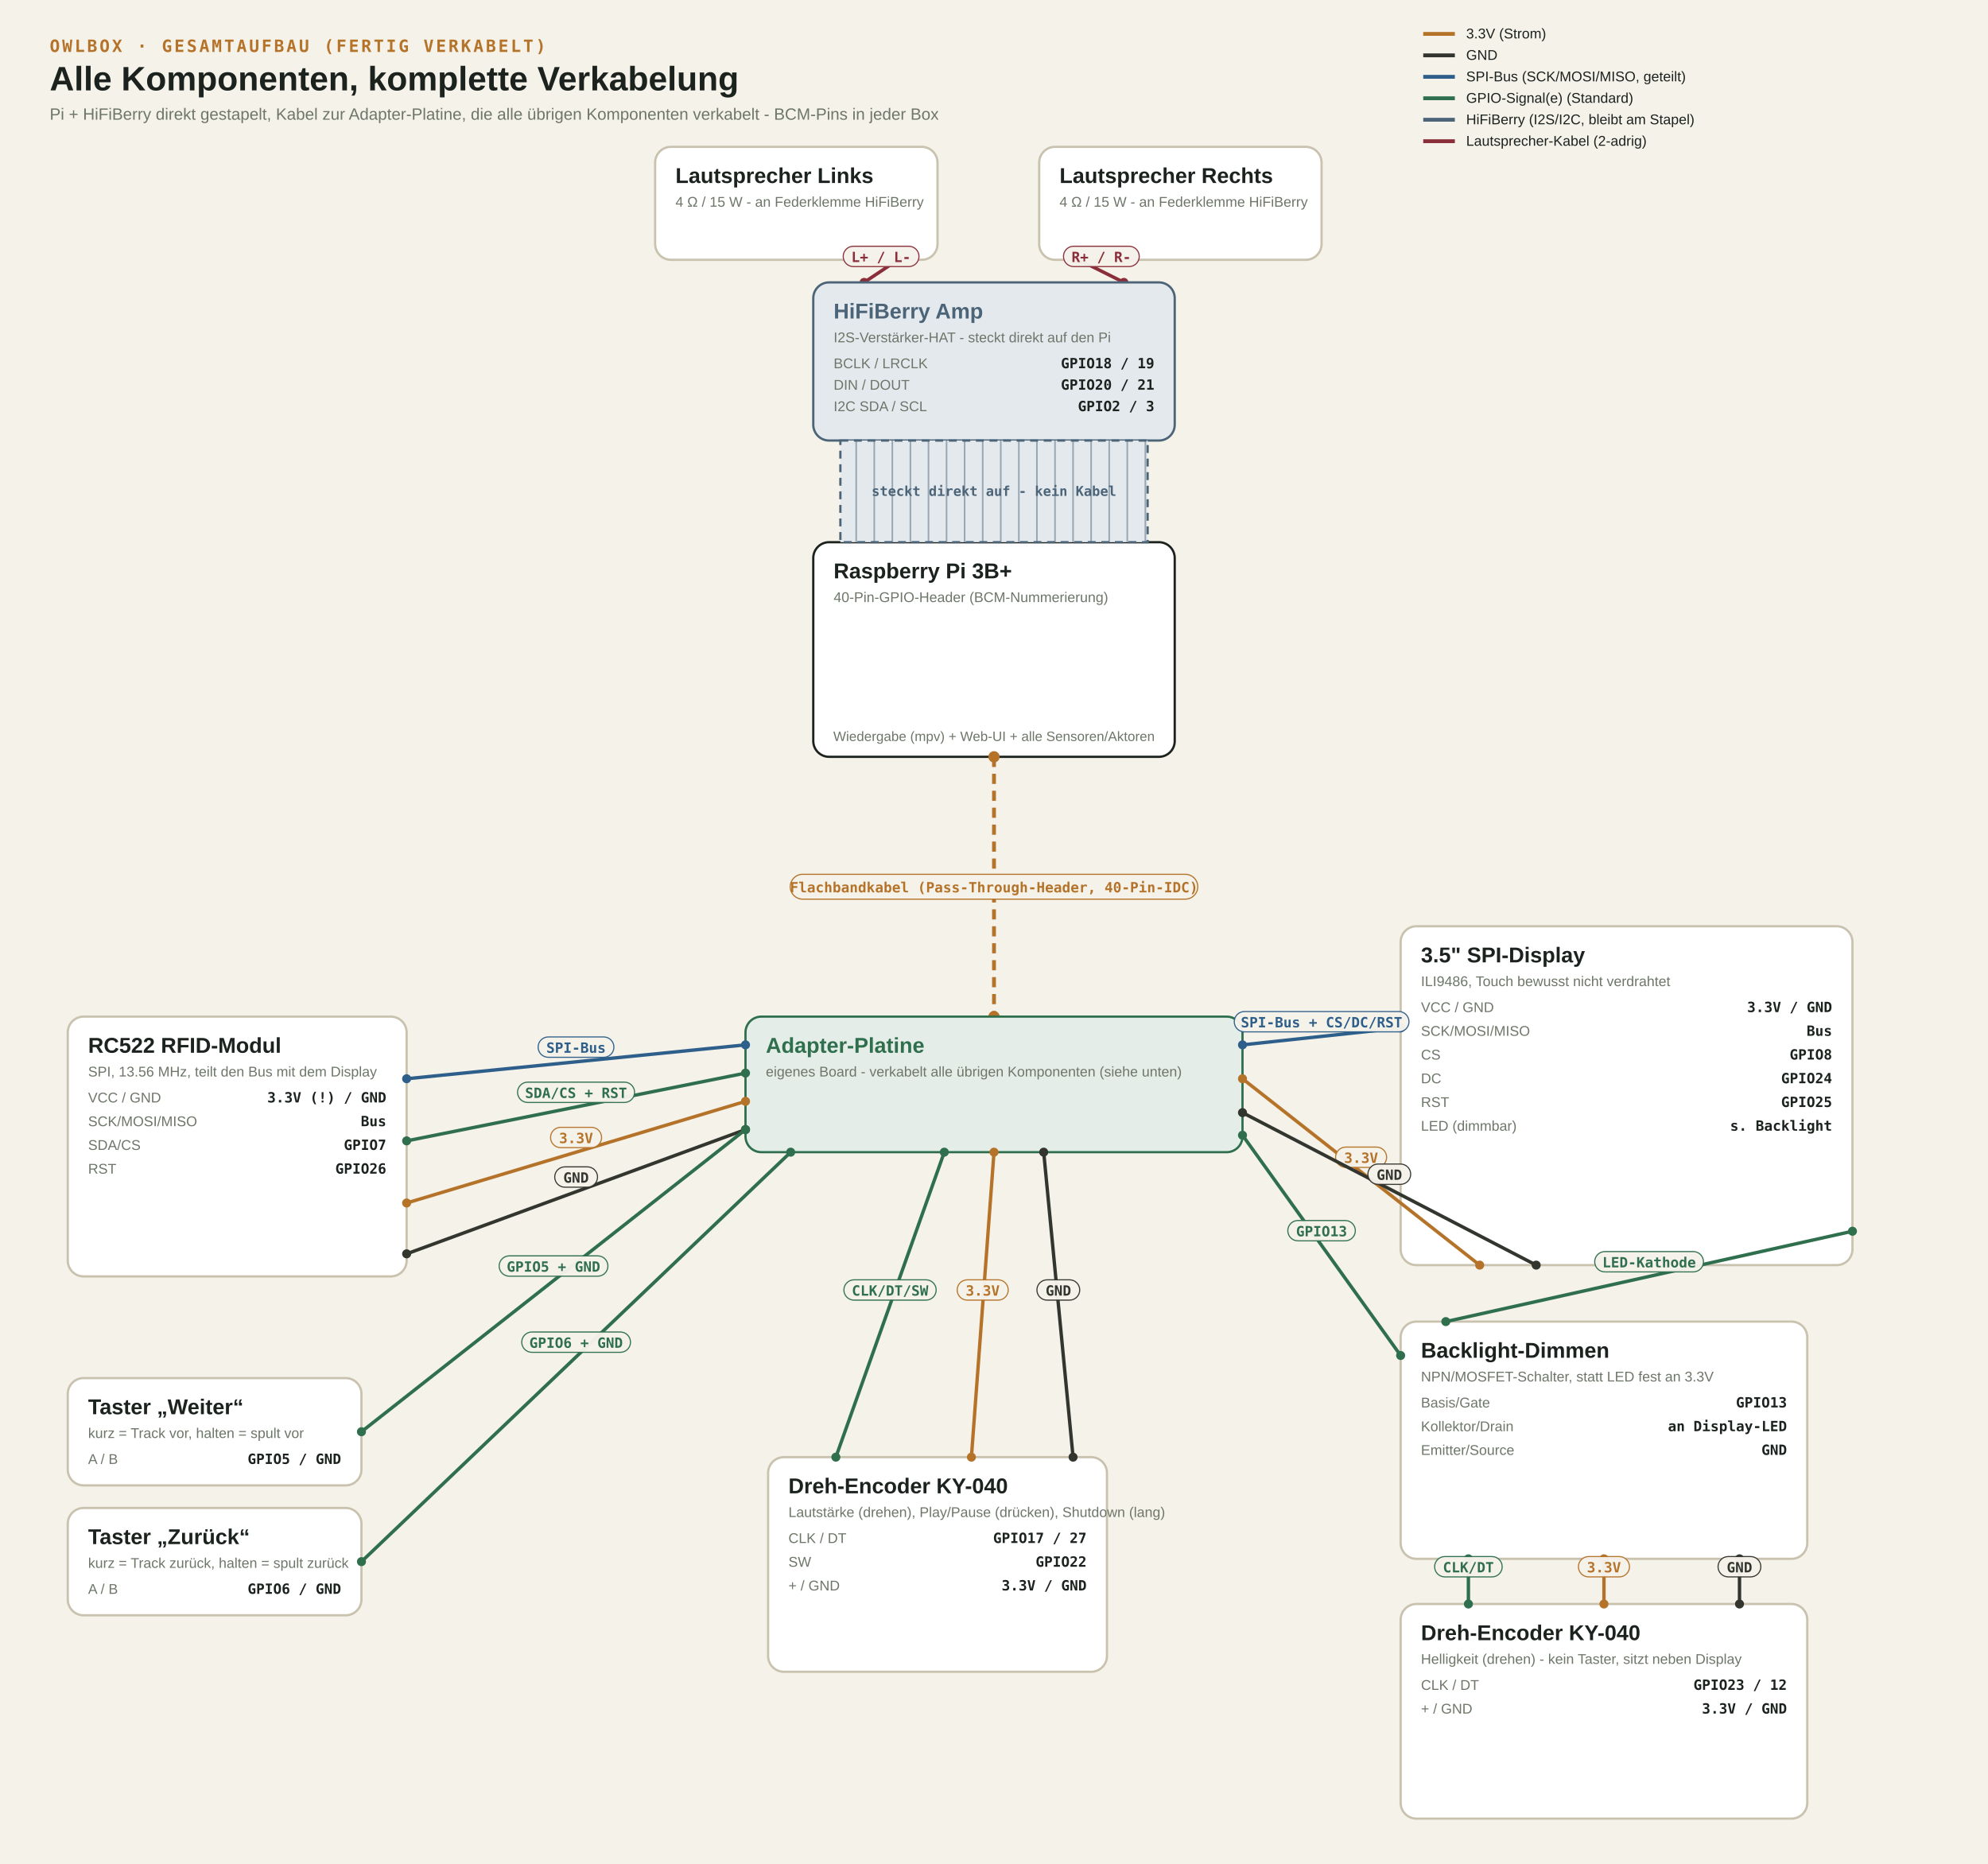
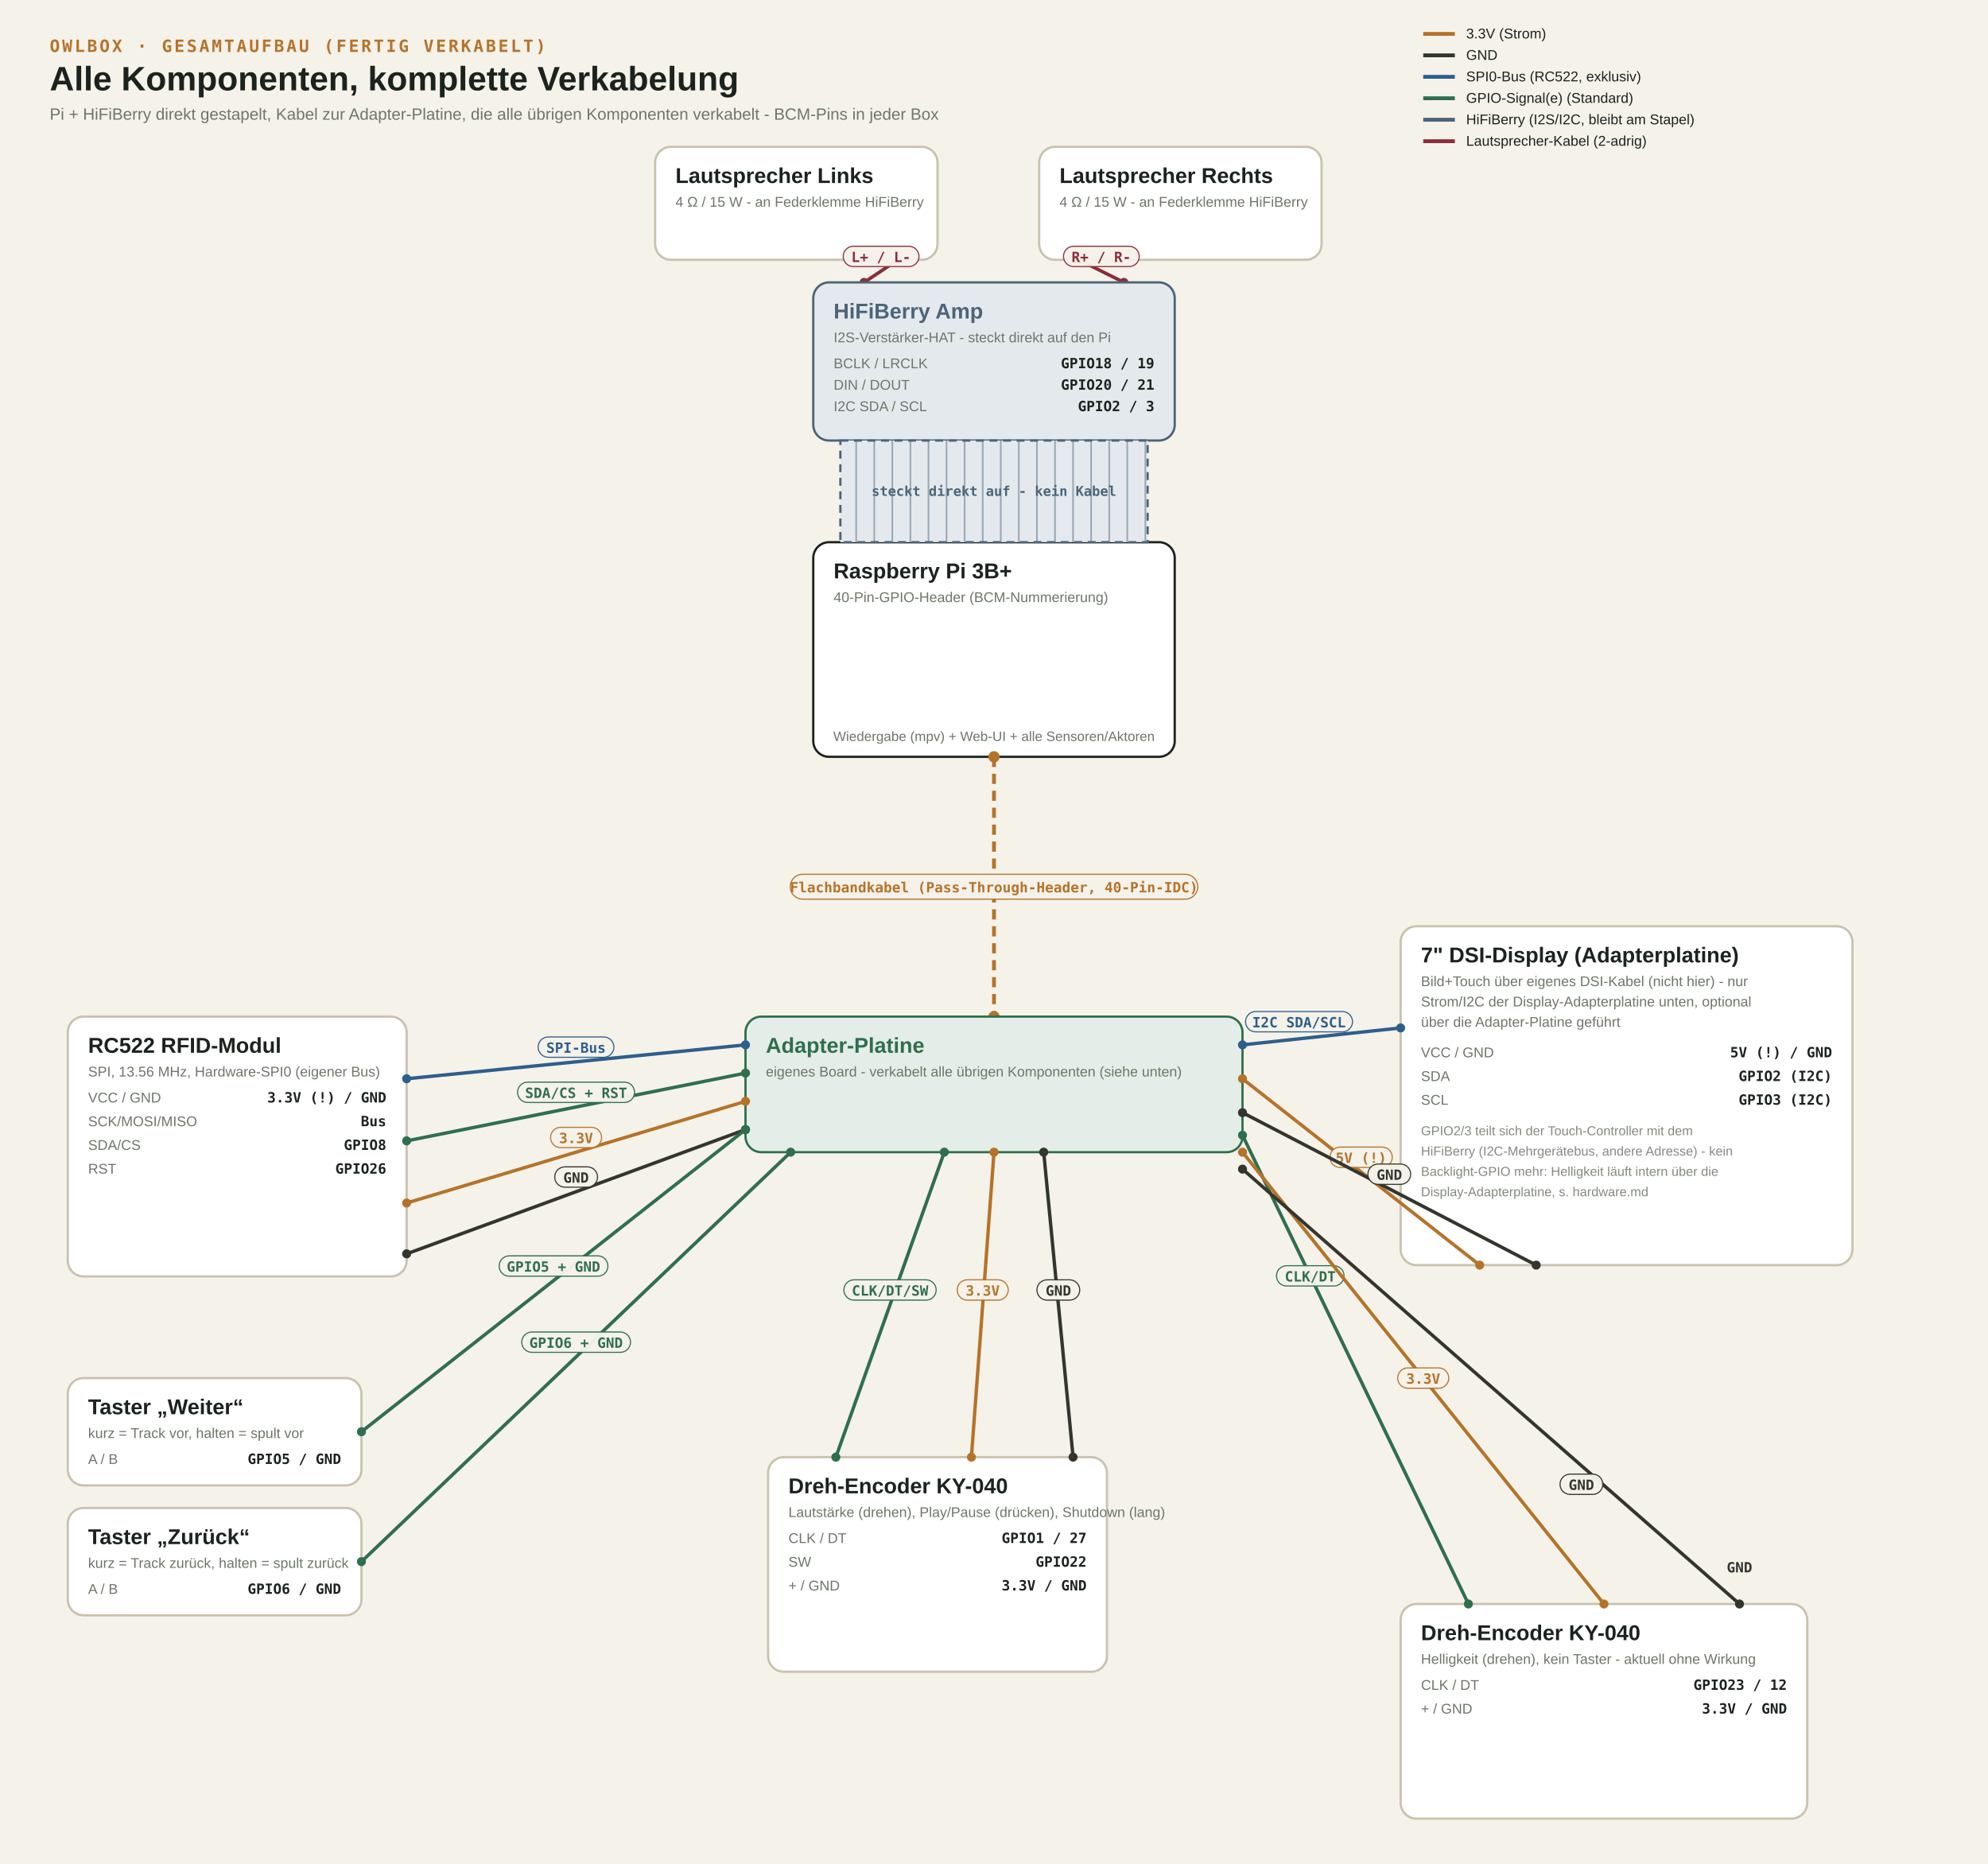
<svg xmlns="http://www.w3.org/2000/svg" viewBox="0 0 1760 1650" width="1760" height="1650" font-family="Arial, sans-serif">
  <rect x="0" y="0" width="1760" height="1720" fill="#f5f2ea" />
  <text x="44" y="46" font-size="15" letter-spacing="2" fill="#b5732a" font-family="ui-monospace, Consolas, monospace" font-weight="700">OWLBOX · GESAMTAUFBAU (FERTIG VERKABELT)</text>
  <text x="44" y="80" font-size="30" font-weight="800" fill="#1c231e" font-family="Arial, sans-serif">Alle Komponenten, komplette Verkabelung</text>
  <text x="44" y="106" font-size="14.5" fill="#6d7669" font-family="Arial, sans-serif">Pi + HiFiBerry direkt gestapelt, Kabel zur Adapter-Platine, die alle übrigen Komponenten verkabelt - BCM-Pins in jeder Box</text>
  <line x1="1260" y1="30" x2="1288" y2="30" stroke="#b5732a" stroke-width="3.4" />
  <text x="1298" y="34" font-size="12.5" fill="#1c231e" font-family="Arial, sans-serif">3.3V (Strom)</text>
  <line x1="1260" y1="49" x2="1288" y2="49" stroke="#33362f" stroke-width="3.4" />
  <text x="1298" y="53" font-size="12.5" fill="#1c231e" font-family="Arial, sans-serif">GND</text>
  <line x1="1260" y1="68" x2="1288" y2="68" stroke="#2e5f8a" stroke-width="3.4" />
-   <text x="1298" y="72" font-size="12.5" fill="#1c231e" font-family="Arial, sans-serif">SPI-Bus (SCK/MOSI/MISO, geteilt)</text>
+   <text x="1298" y="72" font-size="12.5" fill="#1c231e" font-family="Arial, sans-serif">SPI0-Bus (RC522, exklusiv)</text>
  <line x1="1260" y1="87" x2="1288" y2="87" stroke="#2f6f4e" stroke-width="3.4" />
  <text x="1298" y="91" font-size="12.5" fill="#1c231e" font-family="Arial, sans-serif">GPIO-Signal(e) (Standard)</text>
  <line x1="1260" y1="106" x2="1288" y2="106" stroke="#4c6478" stroke-width="3.4" />
  <text x="1298" y="110" font-size="12.5" fill="#1c231e" font-family="Arial, sans-serif">HiFiBerry (I2S/I2C, bleibt am Stapel)</text>
  <line x1="1260" y1="125" x2="1288" y2="125" stroke="#8a2e3a" stroke-width="3.4" />
  <text x="1298" y="129" font-size="12.5" fill="#1c231e" font-family="Arial, sans-serif">Lautsprecher-Kabel (2-adrig)</text>
  <rect x="580" y="130" width="250" height="100" rx="14" fill="#ffffff" stroke="#c9c2af" stroke-width="2" />
  <text x="598" y="162" font-size="19" font-weight="700" fill="#1c231e" font-family="Arial, sans-serif">Lautsprecher Links</text>
  <text x="598" y="183" font-size="12.5" fill="#6d7669" font-family="Arial, sans-serif">4 Ω / 15 W - an Federklemme HiFiBerry</text>
  <rect x="920" y="130" width="250" height="100" rx="14" fill="#ffffff" stroke="#c9c2af" stroke-width="2" />
  <text x="938" y="162" font-size="19" font-weight="700" fill="#1c231e" font-family="Arial, sans-serif">Lautsprecher Rechts</text>
  <text x="938" y="183" font-size="12.5" fill="#6d7669" font-family="Arial, sans-serif">4 Ω / 15 W - an Federklemme HiFiBerry</text>
  <line x1="765" y1="250" x2="795" y2="230" stroke="#8a2e3a" stroke-width="3" />
  <circle cx="765" cy="250" r="4" fill="#8a2e3a" />
  <circle cx="795" cy="230" r="4" fill="#8a2e3a" />
  <rect x="746.5" y="218.0" width="67.1" height="18" rx="9" fill="#f5f2ea" stroke="#8a2e3a" stroke-width="1" opacity="0.97" />
  <text x="780.0" y="232.0" font-size="12.5" fill="#8a2e3a" text-anchor="middle" font-family="ui-monospace, Consolas, monospace" font-weight="700">L+ / L-</text>
  <line x1="995" y1="250" x2="955" y2="230" stroke="#8a2e3a" stroke-width="3" />
  <circle cx="995" cy="250" r="4" fill="#8a2e3a" />
  <circle cx="955" cy="230" r="4" fill="#8a2e3a" />
  <rect x="941.5" y="218.0" width="67.1" height="18" rx="9" fill="#f5f2ea" stroke="#8a2e3a" stroke-width="1" opacity="0.97" />
  <text x="975.0" y="232.0" font-size="12.5" fill="#8a2e3a" text-anchor="middle" font-family="ui-monospace, Consolas, monospace" font-weight="700">R+ / R-</text>
  <rect x="720" y="250" width="320" height="140" rx="14" fill="#e3e9ed" stroke="#4c6478" stroke-width="2" />
  <text x="738" y="282" font-size="19" font-weight="700" fill="#4c6478" font-family="Arial, sans-serif">HiFiBerry Amp</text>
  <text x="738" y="303" font-size="12.5" fill="#6d7669" font-family="Arial, sans-serif">I2S-Verstärker-HAT - steckt direkt auf den Pi</text>
  <text x="738" y="326" font-size="12.5" fill="#6d7669" font-family="Arial, sans-serif">BCLK / LRCLK</text>
  <text x="1022" y="326" font-size="12.5" fill="#1c231e" text-anchor="end" font-family="ui-monospace, Consolas, monospace" font-weight="600">GPIO18 / 19</text>
  <text x="738" y="345" font-size="12.5" fill="#6d7669" font-family="Arial, sans-serif">DIN / DOUT</text>
  <text x="1022" y="345" font-size="12.5" fill="#1c231e" text-anchor="end" font-family="ui-monospace, Consolas, monospace" font-weight="600">GPIO20 / 21</text>
  <text x="738" y="364" font-size="12.5" fill="#6d7669" font-family="Arial, sans-serif">I2C SDA / SCL</text>
  <text x="1022" y="364" font-size="12.5" fill="#1c231e" text-anchor="end" font-family="ui-monospace, Consolas, monospace" font-weight="600">GPIO2 / 3</text>
  <rect x="720" y="480" width="320" height="190" rx="14" fill="#ffffff" stroke="#1c231e" stroke-width="2" />
  <text x="738" y="512" font-size="19" font-weight="700" fill="#1c231e" font-family="Arial, sans-serif">Raspberry Pi 3B+</text>
  <text x="738" y="533" font-size="12.5" fill="#6d7669" font-family="Arial, sans-serif">40-Pin-GPIO-Header (BCM-Nummerierung)</text>
  <text x="880" y="656" font-size="12" fill="#6d7669" text-anchor="middle" font-family="Arial, sans-serif">Wiedergabe (mpv) + Web-UI + alle Sensoren/Aktoren</text>
  <rect x="744" y="390" width="272" height="90" fill="#e3e9ed" stroke="#4c6478" stroke-width="2" stroke-dasharray="7 5" />
  <line x1="758" y1="390" x2="758" y2="480" stroke="#4c6478" stroke-width="1.4" opacity="0.5" />
  <line x1="774" y1="390" x2="774" y2="480" stroke="#4c6478" stroke-width="1.4" opacity="0.5" />
  <line x1="790" y1="390" x2="790" y2="480" stroke="#4c6478" stroke-width="1.4" opacity="0.5" />
  <line x1="806" y1="390" x2="806" y2="480" stroke="#4c6478" stroke-width="1.4" opacity="0.5" />
  <line x1="822" y1="390" x2="822" y2="480" stroke="#4c6478" stroke-width="1.4" opacity="0.5" />
  <line x1="838" y1="390" x2="838" y2="480" stroke="#4c6478" stroke-width="1.4" opacity="0.5" />
  <line x1="854" y1="390" x2="854" y2="480" stroke="#4c6478" stroke-width="1.4" opacity="0.5" />
  <line x1="870" y1="390" x2="870" y2="480" stroke="#4c6478" stroke-width="1.4" opacity="0.5" />
  <line x1="886" y1="390" x2="886" y2="480" stroke="#4c6478" stroke-width="1.4" opacity="0.5" />
  <line x1="902" y1="390" x2="902" y2="480" stroke="#4c6478" stroke-width="1.4" opacity="0.5" />
  <line x1="918" y1="390" x2="918" y2="480" stroke="#4c6478" stroke-width="1.4" opacity="0.5" />
  <line x1="934" y1="390" x2="934" y2="480" stroke="#4c6478" stroke-width="1.4" opacity="0.5" />
  <line x1="950" y1="390" x2="950" y2="480" stroke="#4c6478" stroke-width="1.4" opacity="0.5" />
  <line x1="966" y1="390" x2="966" y2="480" stroke="#4c6478" stroke-width="1.4" opacity="0.5" />
  <line x1="982" y1="390" x2="982" y2="480" stroke="#4c6478" stroke-width="1.4" opacity="0.5" />
  <line x1="998" y1="390" x2="998" y2="480" stroke="#4c6478" stroke-width="1.4" opacity="0.5" />
  <line x1="1014" y1="390" x2="1014" y2="480" stroke="#4c6478" stroke-width="1.4" opacity="0.5" />
  <text x="880" y="439" font-size="12" fill="#4c6478" text-anchor="middle" font-family="ui-monospace, monospace" font-weight="700">steckt direkt auf - kein Kabel</text>
  <line x1="880.0" y1="670" x2="880.0" y2="900" stroke="#b5732a" stroke-width="3.4" stroke-dasharray="9 6" />
  <circle cx="880.0" cy="670" r="5" fill="#b5732a" />
  <circle cx="880.0" cy="900" r="5" fill="#b5732a" />
  <rect x="699.6" y="774" width="360.8" height="22" rx="11" fill="#f5f2ea" stroke="#b5732a" stroke-width="1" />
  <text x="880" y="790" font-size="12.5" fill="#b5732a" text-anchor="middle" font-family="ui-monospace, monospace" font-weight="700">Flachbandkabel (Pass-Through-Header, 40-Pin-IDC)</text>
  <rect x="660" y="900" width="440" height="120" rx="14" fill="#e4ede7" stroke="#2f6f4e" stroke-width="2" />
  <text x="678" y="932" font-size="19" font-weight="700" fill="#2f6f4e" font-family="Arial, sans-serif">Adapter-Platine</text>
  <text x="678" y="953" font-size="12.5" fill="#6d7669" font-family="Arial, sans-serif">eigenes Board - verkabelt alle übrigen Komponenten (siehe unten)</text>
  <rect x="60" y="900" width="300" height="230" rx="14" fill="#ffffff" stroke="#c9c2af" stroke-width="2" />
  <text x="78" y="932" font-size="19" font-weight="700" fill="#1c231e" font-family="Arial, sans-serif">RC522 RFID-Modul</text>
-   <text x="78" y="953" font-size="12.5" fill="#6d7669" font-family="Arial, sans-serif">SPI, 13.56 MHz, teilt den Bus mit dem Display</text>
+   <text x="78" y="953" font-size="12.5" fill="#6d7669" font-family="Arial, sans-serif">SPI, 13.56 MHz, Hardware-SPI0 (eigener Bus)</text>
  <text x="78" y="976" font-size="12.5" fill="#6d7669" font-family="Arial, sans-serif">VCC / GND</text>
  <text x="342" y="976" font-size="12.5" fill="#1c231e" text-anchor="end" font-family="ui-monospace, Consolas, monospace" font-weight="600">3.3V (!) / GND</text>
  <text x="78" y="997" font-size="12.5" fill="#6d7669" font-family="Arial, sans-serif">SCK/MOSI/MISO</text>
  <text x="342" y="997" font-size="12.5" fill="#1c231e" text-anchor="end" font-family="ui-monospace, Consolas, monospace" font-weight="600">Bus</text>
  <text x="78" y="1018" font-size="12.5" fill="#6d7669" font-family="Arial, sans-serif">SDA/CS</text>
-   <text x="342" y="1018" font-size="12.5" fill="#1c231e" text-anchor="end" font-family="ui-monospace, Consolas, monospace" font-weight="600">GPIO7</text>
+   <text x="342" y="1018" font-size="12.5" fill="#1c231e" text-anchor="end" font-family="ui-monospace, Consolas, monospace" font-weight="600">GPIO8</text>
  <text x="78" y="1039" font-size="12.5" fill="#6d7669" font-family="Arial, sans-serif">RST</text>
  <text x="342" y="1039" font-size="12.5" fill="#1c231e" text-anchor="end" font-family="ui-monospace, Consolas, monospace" font-weight="600">GPIO26</text>
  <rect x="1240" y="820" width="400" height="300" rx="14" fill="#ffffff" stroke="#c9c2af" stroke-width="2" />
-   <text x="1258" y="852" font-size="19" font-weight="700" fill="#1c231e" font-family="Arial, sans-serif">3.5" SPI-Display</text>
-   <text x="1258" y="873" font-size="12.5" fill="#6d7669" font-family="Arial, sans-serif">ILI9486, Touch bewusst nicht verdrahtet</text>
-   <text x="1258" y="896" font-size="12.5" fill="#6d7669" font-family="Arial, sans-serif">VCC / GND</text>
-   <text x="1622" y="896" font-size="12.5" fill="#1c231e" text-anchor="end" font-family="ui-monospace, Consolas, monospace" font-weight="600">3.3V / GND</text>
-   <text x="1258" y="917" font-size="12.5" fill="#6d7669" font-family="Arial, sans-serif">SCK/MOSI/MISO</text>
-   <text x="1622" y="917" font-size="12.5" fill="#1c231e" text-anchor="end" font-family="ui-monospace, Consolas, monospace" font-weight="600">Bus</text>
-   <text x="1258" y="938" font-size="12.5" fill="#6d7669" font-family="Arial, sans-serif">CS</text>
-   <text x="1622" y="938" font-size="12.5" fill="#1c231e" text-anchor="end" font-family="ui-monospace, Consolas, monospace" font-weight="600">GPIO8</text>
-   <text x="1258" y="959" font-size="12.5" fill="#6d7669" font-family="Arial, sans-serif">DC</text>
-   <text x="1622" y="959" font-size="12.5" fill="#1c231e" text-anchor="end" font-family="ui-monospace, Consolas, monospace" font-weight="600">GPIO24</text>
-   <text x="1258" y="980" font-size="12.5" fill="#6d7669" font-family="Arial, sans-serif">RST</text>
-   <text x="1622" y="980" font-size="12.5" fill="#1c231e" text-anchor="end" font-family="ui-monospace, Consolas, monospace" font-weight="600">GPIO25</text>
-   <text x="1258" y="1001" font-size="12.5" fill="#6d7669" font-family="Arial, sans-serif">LED (dimmbar)</text>
-   <text x="1622" y="1001" font-size="12.5" fill="#1c231e" text-anchor="end" font-family="ui-monospace, Consolas, monospace" font-weight="600">s. Backlight</text>
-   <rect x="1240" y="1170" width="360" height="210" rx="14" fill="#ffffff" stroke="#c9c2af" stroke-width="2" />
-   <text x="1258" y="1202" font-size="19" font-weight="700" fill="#1c231e" font-family="Arial, sans-serif">Backlight-Dimmen</text>
-   <text x="1258" y="1223" font-size="12.5" fill="#6d7669" font-family="Arial, sans-serif">NPN/MOSFET-Schalter, statt LED fest an 3.3V</text>
-   <text x="1258" y="1246" font-size="12.5" fill="#6d7669" font-family="Arial, sans-serif">Basis/Gate</text>
-   <text x="1582" y="1246" font-size="12.5" fill="#1c231e" text-anchor="end" font-family="ui-monospace, Consolas, monospace" font-weight="600">GPIO13</text>
-   <text x="1258" y="1267" font-size="12.5" fill="#6d7669" font-family="Arial, sans-serif">Kollektor/Drain</text>
-   <text x="1582" y="1267" font-size="12.5" fill="#1c231e" text-anchor="end" font-family="ui-monospace, Consolas, monospace" font-weight="600">an Display-LED</text>
-   <text x="1258" y="1288" font-size="12.5" fill="#6d7669" font-family="Arial, sans-serif">Emitter/Source</text>
-   <text x="1582" y="1288" font-size="12.5" fill="#1c231e" text-anchor="end" font-family="ui-monospace, Consolas, monospace" font-weight="600">GND</text>
+   <text x="1258" y="852" font-size="19" font-weight="700" fill="#1c231e" font-family="Arial, sans-serif">7" DSI-Display (Adapterplatine)</text>
+   <text x="1258" y="873" font-size="12.5" fill="#6d7669" font-family="Arial, sans-serif">Bild+Touch über eigenes DSI-Kabel (nicht hier) - nur</text>
+   <text x="1258" y="891" font-size="12.5" fill="#6d7669" font-family="Arial, sans-serif">Strom/I2C der Display-Adapterplatine unten, optional</text>
+   <text x="1258" y="909" font-size="12.5" fill="#6d7669" font-family="Arial, sans-serif">über die Adapter-Platine geführt</text>
+   <text x="1258" y="936" font-size="12.5" fill="#6d7669" font-family="Arial, sans-serif">VCC / GND</text>
+   <text x="1622" y="936" font-size="12.5" fill="#1c231e" text-anchor="end" font-family="ui-monospace, Consolas, monospace" font-weight="600">5V (!) / GND</text>
+   <text x="1258" y="957" font-size="12.5" fill="#6d7669" font-family="Arial, sans-serif">SDA</text>
+   <text x="1622" y="957" font-size="12.5" fill="#1c231e" text-anchor="end" font-family="ui-monospace, Consolas, monospace" font-weight="600">GPIO2 (I2C)</text>
+   <text x="1258" y="978" font-size="12.5" fill="#6d7669" font-family="Arial, sans-serif">SCL</text>
+   <text x="1622" y="978" font-size="12.5" fill="#1c231e" text-anchor="end" font-family="ui-monospace, Consolas, monospace" font-weight="600">GPIO3 (I2C)</text>
+   <text x="1258" y="1005" font-size="11.5" fill="#6d7669" font-family="Arial, sans-serif" opacity="0.85">GPIO2/3 teilt sich der Touch-Controller mit dem</text>
+   <text x="1258" y="1023" font-size="11.5" fill="#6d7669" font-family="Arial, sans-serif" opacity="0.85">HiFiBerry (I2C-Mehrgerätebus, andere Adresse) - kein</text>
+   <text x="1258" y="1041" font-size="11.5" fill="#6d7669" font-family="Arial, sans-serif" opacity="0.85">Backlight-GPIO mehr: Helligkeit läuft intern über die</text>
+   <text x="1258" y="1059" font-size="11.5" fill="#6d7669" font-family="Arial, sans-serif" opacity="0.85">Display-Adapterplatine, s. hardware.md</text>
  <rect x="1240" y="1420" width="360" height="190" rx="14" fill="#ffffff" stroke="#c9c2af" stroke-width="2" />
  <text x="1258" y="1452" font-size="19" font-weight="700" fill="#1c231e" font-family="Arial, sans-serif">Dreh-Encoder KY-040</text>
-   <text x="1258" y="1473" font-size="12.5" fill="#6d7669" font-family="Arial, sans-serif">Helligkeit (drehen) - kein Taster, sitzt neben Display</text>
+   <text x="1258" y="1473" font-size="12.5" fill="#6d7669" font-family="Arial, sans-serif">Helligkeit (drehen), kein Taster - aktuell ohne Wirkung</text>
  <text x="1258" y="1496" font-size="12.5" fill="#6d7669" font-family="Arial, sans-serif">CLK / DT</text>
  <text x="1582" y="1496" font-size="12.5" fill="#1c231e" text-anchor="end" font-family="ui-monospace, Consolas, monospace" font-weight="600">GPIO23 / 12</text>
  <text x="1258" y="1517" font-size="12.5" fill="#6d7669" font-family="Arial, sans-serif">+ / GND</text>
  <text x="1582" y="1517" font-size="12.5" fill="#1c231e" text-anchor="end" font-family="ui-monospace, Consolas, monospace" font-weight="600">3.3V / GND</text>
  <rect x="60" y="1220" width="260" height="95" rx="14" fill="#ffffff" stroke="#c9c2af" stroke-width="2" />
  <text x="78" y="1252" font-size="19" font-weight="700" fill="#1c231e" font-family="Arial, sans-serif">Taster „Weiter“</text>
  <text x="78" y="1273" font-size="12.5" fill="#6d7669" font-family="Arial, sans-serif">kurz = Track vor, halten = spult vor</text>
  <text x="78" y="1296" font-size="12.5" fill="#6d7669" font-family="Arial, sans-serif">A / B</text>
  <text x="302" y="1296" font-size="12.5" fill="#1c231e" text-anchor="end" font-family="ui-monospace, Consolas, monospace" font-weight="600">GPIO5 / GND</text>
  <rect x="60" y="1335" width="260" height="95" rx="14" fill="#ffffff" stroke="#c9c2af" stroke-width="2" />
  <text x="78" y="1367" font-size="19" font-weight="700" fill="#1c231e" font-family="Arial, sans-serif">Taster „Zurück“</text>
  <text x="78" y="1388" font-size="12.5" fill="#6d7669" font-family="Arial, sans-serif">kurz = Track zurück, halten = spult zurück</text>
  <text x="78" y="1411" font-size="12.5" fill="#6d7669" font-family="Arial, sans-serif">A / B</text>
  <text x="302" y="1411" font-size="12.5" fill="#1c231e" text-anchor="end" font-family="ui-monospace, Consolas, monospace" font-weight="600">GPIO6 / GND</text>
  <rect x="680" y="1290" width="300" height="190" rx="14" fill="#ffffff" stroke="#c9c2af" stroke-width="2" />
  <text x="698" y="1322" font-size="19" font-weight="700" fill="#1c231e" font-family="Arial, sans-serif">Dreh-Encoder KY-040</text>
  <text x="698" y="1343" font-size="12.5" fill="#6d7669" font-family="Arial, sans-serif">Lautstärke (drehen), Play/Pause (drücken), Shutdown (lang)</text>
  <text x="698" y="1366" font-size="12.5" fill="#6d7669" font-family="Arial, sans-serif">CLK / DT</text>
-   <text x="962" y="1366" font-size="12.5" fill="#1c231e" text-anchor="end" font-family="ui-monospace, Consolas, monospace" font-weight="600">GPIO17 / 27</text>
+   <text x="962" y="1366" font-size="12.5" fill="#1c231e" text-anchor="end" font-family="ui-monospace, Consolas, monospace" font-weight="600">GPIO1 / 27</text>
  <text x="698" y="1387" font-size="12.5" fill="#6d7669" font-family="Arial, sans-serif">SW</text>
  <text x="962" y="1387" font-size="12.5" fill="#1c231e" text-anchor="end" font-family="ui-monospace, Consolas, monospace" font-weight="600">GPIO22</text>
  <text x="698" y="1408" font-size="12.5" fill="#6d7669" font-family="Arial, sans-serif">+ / GND</text>
  <text x="962" y="1408" font-size="12.5" fill="#1c231e" text-anchor="end" font-family="ui-monospace, Consolas, monospace" font-weight="600">3.3V / GND</text>
  <line x1="660" y1="925" x2="360" y2="955" stroke="#2e5f8a" stroke-width="3" />
  <circle cx="660" cy="925" r="4" fill="#2e5f8a" />
  <circle cx="360" cy="955" r="4" fill="#2e5f8a" />
  <rect x="476.4" y="918.0" width="67.1" height="18" rx="9" fill="#f5f2ea" stroke="#2e5f8a" stroke-width="1" opacity="0.97" />
  <text x="510.0" y="932.0" font-size="12.5" fill="#2e5f8a" text-anchor="middle" font-family="ui-monospace, Consolas, monospace" font-weight="700">SPI-Bus</text>
  <line x1="660" y1="950" x2="360" y2="1010" stroke="#2f6f4e" stroke-width="3" />
  <circle cx="660" cy="950" r="4" fill="#2f6f4e" />
  <circle cx="360" cy="1010" r="4" fill="#2f6f4e" />
  <rect x="458.2" y="958.0" width="103.6" height="18" rx="9" fill="#f5f2ea" stroke="#2f6f4e" stroke-width="1" opacity="0.97" />
  <text x="510.0" y="972.0" font-size="12.5" fill="#2f6f4e" text-anchor="middle" font-family="ui-monospace, Consolas, monospace" font-weight="700">SDA/CS + RST</text>
  <line x1="660" y1="975" x2="360" y2="1065" stroke="#b5732a" stroke-width="3" />
  <circle cx="660" cy="975" r="4" fill="#b5732a" />
  <circle cx="360" cy="1065" r="4" fill="#b5732a" />
  <rect x="487.4" y="998.0" width="45.2" height="18" rx="9" fill="#f5f2ea" stroke="#b5732a" stroke-width="1" opacity="0.97" />
  <text x="510.0" y="1012.0" font-size="12.5" fill="#b5732a" text-anchor="middle" font-family="ui-monospace, Consolas, monospace" font-weight="700">3.3V</text>
  <line x1="660" y1="1000" x2="360" y2="1110" stroke="#33362f" stroke-width="3" />
  <circle cx="660" cy="1000" r="4" fill="#33362f" />
  <circle cx="360" cy="1110" r="4" fill="#33362f" />
  <rect x="491.1" y="1033.0" width="37.9" height="18" rx="9" fill="#f5f2ea" stroke="#33362f" stroke-width="1" opacity="0.97" />
  <text x="510.0" y="1047.0" font-size="12.5" fill="#33362f" text-anchor="middle" font-family="ui-monospace, Consolas, monospace" font-weight="700">GND</text>
  <line x1="1100" y1="925" x2="1240" y2="910" stroke="#2e5f8a" stroke-width="3" />
  <circle cx="1100" cy="925" r="4" fill="#2e5f8a" />
  <circle cx="1240" cy="910" r="4" fill="#2e5f8a" />
-   <rect x="1092.7" y="895.5" width="154.7" height="18" rx="9" fill="#f5f2ea" stroke="#2e5f8a" stroke-width="1" opacity="0.97" />
-   <text x="1170.0" y="909.5" font-size="12.5" fill="#2e5f8a" text-anchor="middle" font-family="ui-monospace, Consolas, monospace" font-weight="700">SPI-Bus + CS/DC/RST</text>
+   <rect x="1102.7" y="895.5" width="94.7" height="18" rx="9" fill="#f5f2ea" stroke="#2e5f8a" stroke-width="1" opacity="0.97" />
+   <text x="1150.0" y="909.5" font-size="12.5" fill="#2e5f8a" text-anchor="middle" font-family="ui-monospace, Consolas, monospace" font-weight="700">I2C SDA/SCL</text>
  <line x1="1100" y1="955" x2="1310" y2="1120" stroke="#b5732a" stroke-width="3" />
  <circle cx="1100" cy="955" r="4" fill="#b5732a" />
  <circle cx="1310" cy="1120" r="4" fill="#b5732a" />
-   <rect x="1182.4" y="1015.5" width="45.2" height="18" rx="9" fill="#f5f2ea" stroke="#b5732a" stroke-width="1" opacity="0.97" />
-   <text x="1205.0" y="1029.5" font-size="12.5" fill="#b5732a" text-anchor="middle" font-family="ui-monospace, Consolas, monospace" font-weight="700">3.3V</text>
+   <rect x="1177.4" y="1015.5" width="55.2" height="18" rx="9" fill="#f5f2ea" stroke="#b5732a" stroke-width="1" opacity="0.97" />
+   <text x="1205.0" y="1029.5" font-size="12.5" fill="#b5732a" text-anchor="middle" font-family="ui-monospace, Consolas, monospace" font-weight="700">5V (!)</text>
  <line x1="1100" y1="985" x2="1360" y2="1120" stroke="#33362f" stroke-width="3" />
  <circle cx="1100" cy="985" r="4" fill="#33362f" />
  <circle cx="1360" cy="1120" r="4" fill="#33362f" />
  <rect x="1211.0" y="1030.5" width="37.9" height="18" rx="9" fill="#f5f2ea" stroke="#33362f" stroke-width="1" opacity="0.97" />
  <text x="1230.0" y="1044.5" font-size="12.5" fill="#33362f" text-anchor="middle" font-family="ui-monospace, Consolas, monospace" font-weight="700">GND</text>
-   <line x1="1100" y1="1005" x2="1240" y2="1200" stroke="#2f6f4e" stroke-width="3" />
+   <line x1="1100" y1="1005" x2="1300" y2="1420" stroke="#2f6f4e" stroke-width="3" />
  <circle cx="1100" cy="1005" r="4" fill="#2f6f4e" />
-   <circle cx="1240" cy="1200" r="4" fill="#2f6f4e" />
-   <rect x="1140.1" y="1080.5" width="59.8" height="18" rx="9" fill="#f5f2ea" stroke="#2f6f4e" stroke-width="1" opacity="0.97" />
-   <text x="1170.0" y="1094.5" font-size="12.5" fill="#2f6f4e" text-anchor="middle" font-family="ui-monospace, Consolas, monospace" font-weight="700">GPIO13</text>
-   <line x1="1640" y1="1090" x2="1280" y2="1170" stroke="#2f6f4e" stroke-width="3" />
-   <circle cx="1640" cy="1090" r="4" fill="#2f6f4e" />
-   <circle cx="1280" cy="1170" r="4" fill="#2f6f4e" />
-   <rect x="1411.8" y="1108.0" width="96.3" height="18" rx="9" fill="#f5f2ea" stroke="#2f6f4e" stroke-width="1" opacity="0.97" />
-   <text x="1460.0" y="1122.0" font-size="12.5" fill="#2f6f4e" text-anchor="middle" font-family="ui-monospace, Consolas, monospace" font-weight="700">LED-Kathode</text>
-   <line x1="1300" y1="1380" x2="1300" y2="1420" stroke="#2f6f4e" stroke-width="3" />
-   <circle cx="1300" cy="1380" r="4" fill="#2f6f4e" />
  <circle cx="1300" cy="1420" r="4" fill="#2f6f4e" />
-   <rect x="1270.1" y="1378.0" width="59.8" height="18" rx="9" fill="#f5f2ea" stroke="#2f6f4e" stroke-width="1" opacity="0.97" />
-   <text x="1300.0" y="1392.0" font-size="12.5" fill="#2f6f4e" text-anchor="middle" font-family="ui-monospace, Consolas, monospace" font-weight="700">CLK/DT</text>
-   <line x1="1420" y1="1380" x2="1420" y2="1420" stroke="#b5732a" stroke-width="3" />
-   <circle cx="1420" cy="1380" r="4" fill="#b5732a" />
+   <rect x="1130.1" y="1120.5" width="59.8" height="18" rx="9" fill="#f5f2ea" stroke="#2f6f4e" stroke-width="1" opacity="0.97" />
+   <text x="1160.0" y="1134.5" font-size="12.5" fill="#2f6f4e" text-anchor="middle" font-family="ui-monospace, Consolas, monospace" font-weight="700">CLK/DT</text>
+   <line x1="1100" y1="1020" x2="1420" y2="1420" stroke="#b5732a" stroke-width="3" />
+   <circle cx="1100" cy="1020" r="4" fill="#b5732a" />
  <circle cx="1420" cy="1420" r="4" fill="#b5732a" />
-   <rect x="1397.4" y="1378.0" width="45.2" height="18" rx="9" fill="#f5f2ea" stroke="#b5732a" stroke-width="1" opacity="0.97" />
-   <text x="1420.0" y="1392.0" font-size="12.5" fill="#b5732a" text-anchor="middle" font-family="ui-monospace, Consolas, monospace" font-weight="700">3.3V</text>
-   <line x1="1540" y1="1380" x2="1540" y2="1420" stroke="#33362f" stroke-width="3" />
-   <circle cx="1540" cy="1380" r="4" fill="#33362f" />
+   <rect x="1237.4" y="1211.0" width="45.2" height="18" rx="9" fill="#f5f2ea" stroke="#b5732a" stroke-width="1" opacity="0.97" />
+   <text x="1260.0" y="1225.0" font-size="12.5" fill="#b5732a" text-anchor="middle" font-family="ui-monospace, Consolas, monospace" font-weight="700">3.3V</text>
+   <line x1="1100" y1="1035" x2="1540" y2="1420" stroke="#33362f" stroke-width="3" />
+   <circle cx="1100" cy="1035" r="4" fill="#33362f" />
  <circle cx="1540" cy="1420" r="4" fill="#33362f" />
-   <rect x="1521.0" y="1378.0" width="37.9" height="18" rx="9" fill="#f5f2ea" stroke="#33362f" stroke-width="1" opacity="0.97" />
+   <rect x="1381.1" y="1305.0" width="37.9" height="18" rx="9" fill="#f5f2ea" stroke="#33362f" stroke-width="1" opacity="0.97" />
+   <text x="1400.0" y="1319.0" font-size="12.5" fill="#33362f" text-anchor="middle" font-family="ui-monospace, Consolas, monospace" font-weight="700">GND</text>
  <text x="1540.0" y="1392.0" font-size="12.5" fill="#33362f" text-anchor="middle" font-family="ui-monospace, Consolas, monospace" font-weight="700">GND</text>
  <line x1="660" y1="1000" x2="320" y2="1267.5" stroke="#2f6f4e" stroke-width="3" />
  <circle cx="660" cy="1000" r="4" fill="#2f6f4e" />
  <circle cx="320" cy="1267.5" r="4" fill="#2f6f4e" />
  <rect x="441.9" y="1111.8" width="96.3" height="18" rx="9" fill="#f5f2ea" stroke="#2f6f4e" stroke-width="1" opacity="0.97" />
  <text x="490.0" y="1125.8" font-size="12.5" fill="#2f6f4e" text-anchor="middle" font-family="ui-monospace, Consolas, monospace" font-weight="700">GPIO5 + GND</text>
  <line x1="700" y1="1020" x2="320" y2="1382.5" stroke="#2f6f4e" stroke-width="3" />
  <circle cx="700" cy="1020" r="4" fill="#2f6f4e" />
  <circle cx="320" cy="1382.5" r="4" fill="#2f6f4e" />
  <rect x="461.9" y="1179.2" width="96.3" height="18" rx="9" fill="#f5f2ea" stroke="#2f6f4e" stroke-width="1" opacity="0.97" />
  <text x="510.0" y="1193.2" font-size="12.5" fill="#2f6f4e" text-anchor="middle" font-family="ui-monospace, Consolas, monospace" font-weight="700">GPIO6 + GND</text>
  <line x1="836.0" y1="1020" x2="740" y2="1290" stroke="#2f6f4e" stroke-width="3" />
  <circle cx="836.0" cy="1020" r="4" fill="#2f6f4e" />
  <circle cx="740" cy="1290" r="4" fill="#2f6f4e" />
  <rect x="747.1" y="1133.0" width="81.7" height="18" rx="9" fill="#f5f2ea" stroke="#2f6f4e" stroke-width="1" opacity="0.97" />
  <text x="788.0" y="1147.0" font-size="12.5" fill="#2f6f4e" text-anchor="middle" font-family="ui-monospace, Consolas, monospace" font-weight="700">CLK/DT/SW</text>
  <line x1="880.0" y1="1020" x2="860" y2="1290" stroke="#b5732a" stroke-width="3" />
  <circle cx="880.0" cy="1020" r="4" fill="#b5732a" />
  <circle cx="860" cy="1290" r="4" fill="#b5732a" />
  <rect x="847.4" y="1133.0" width="45.2" height="18" rx="9" fill="#f5f2ea" stroke="#b5732a" stroke-width="1" opacity="0.97" />
  <text x="870.0" y="1147.0" font-size="12.5" fill="#b5732a" text-anchor="middle" font-family="ui-monospace, Consolas, monospace" font-weight="700">3.3V</text>
  <line x1="924.0" y1="1020" x2="950" y2="1290" stroke="#33362f" stroke-width="3" />
  <circle cx="924.0" cy="1020" r="4" fill="#33362f" />
  <circle cx="950" cy="1290" r="4" fill="#33362f" />
  <rect x="918.0" y="1133.0" width="37.9" height="18" rx="9" fill="#f5f2ea" stroke="#33362f" stroke-width="1" opacity="0.97" />
  <text x="937.0" y="1147.0" font-size="12.5" fill="#33362f" text-anchor="middle" font-family="ui-monospace, Consolas, monospace" font-weight="700">GND</text>
</svg>
